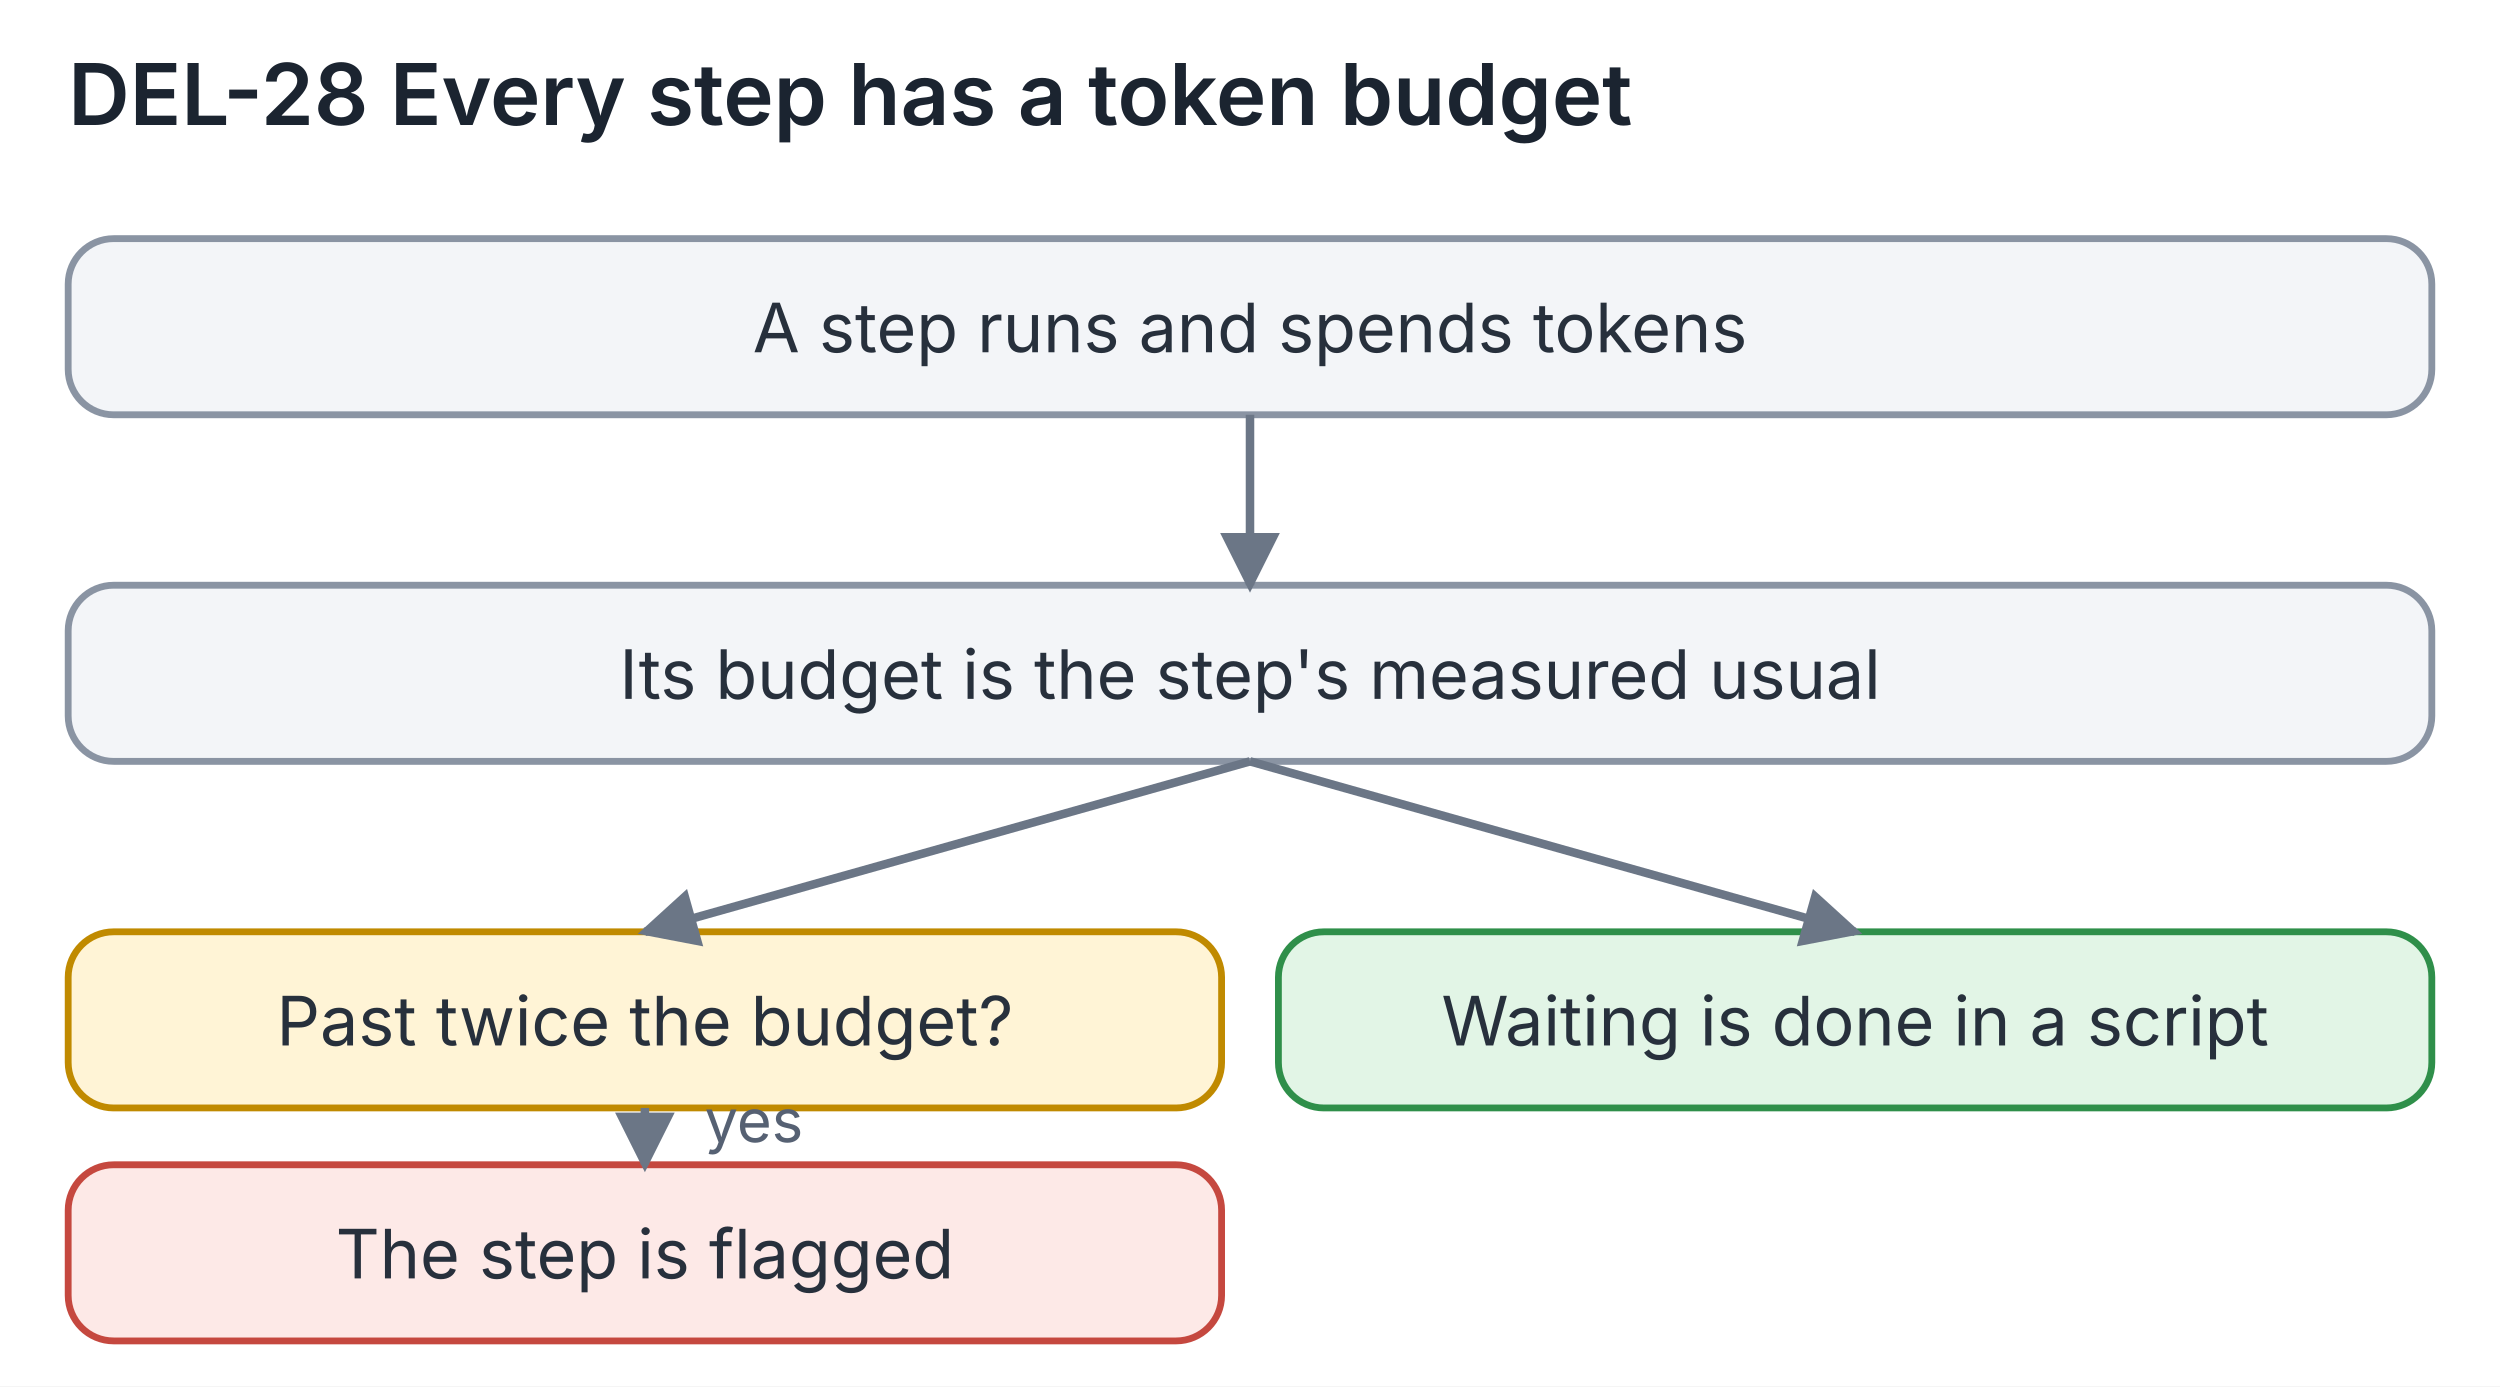
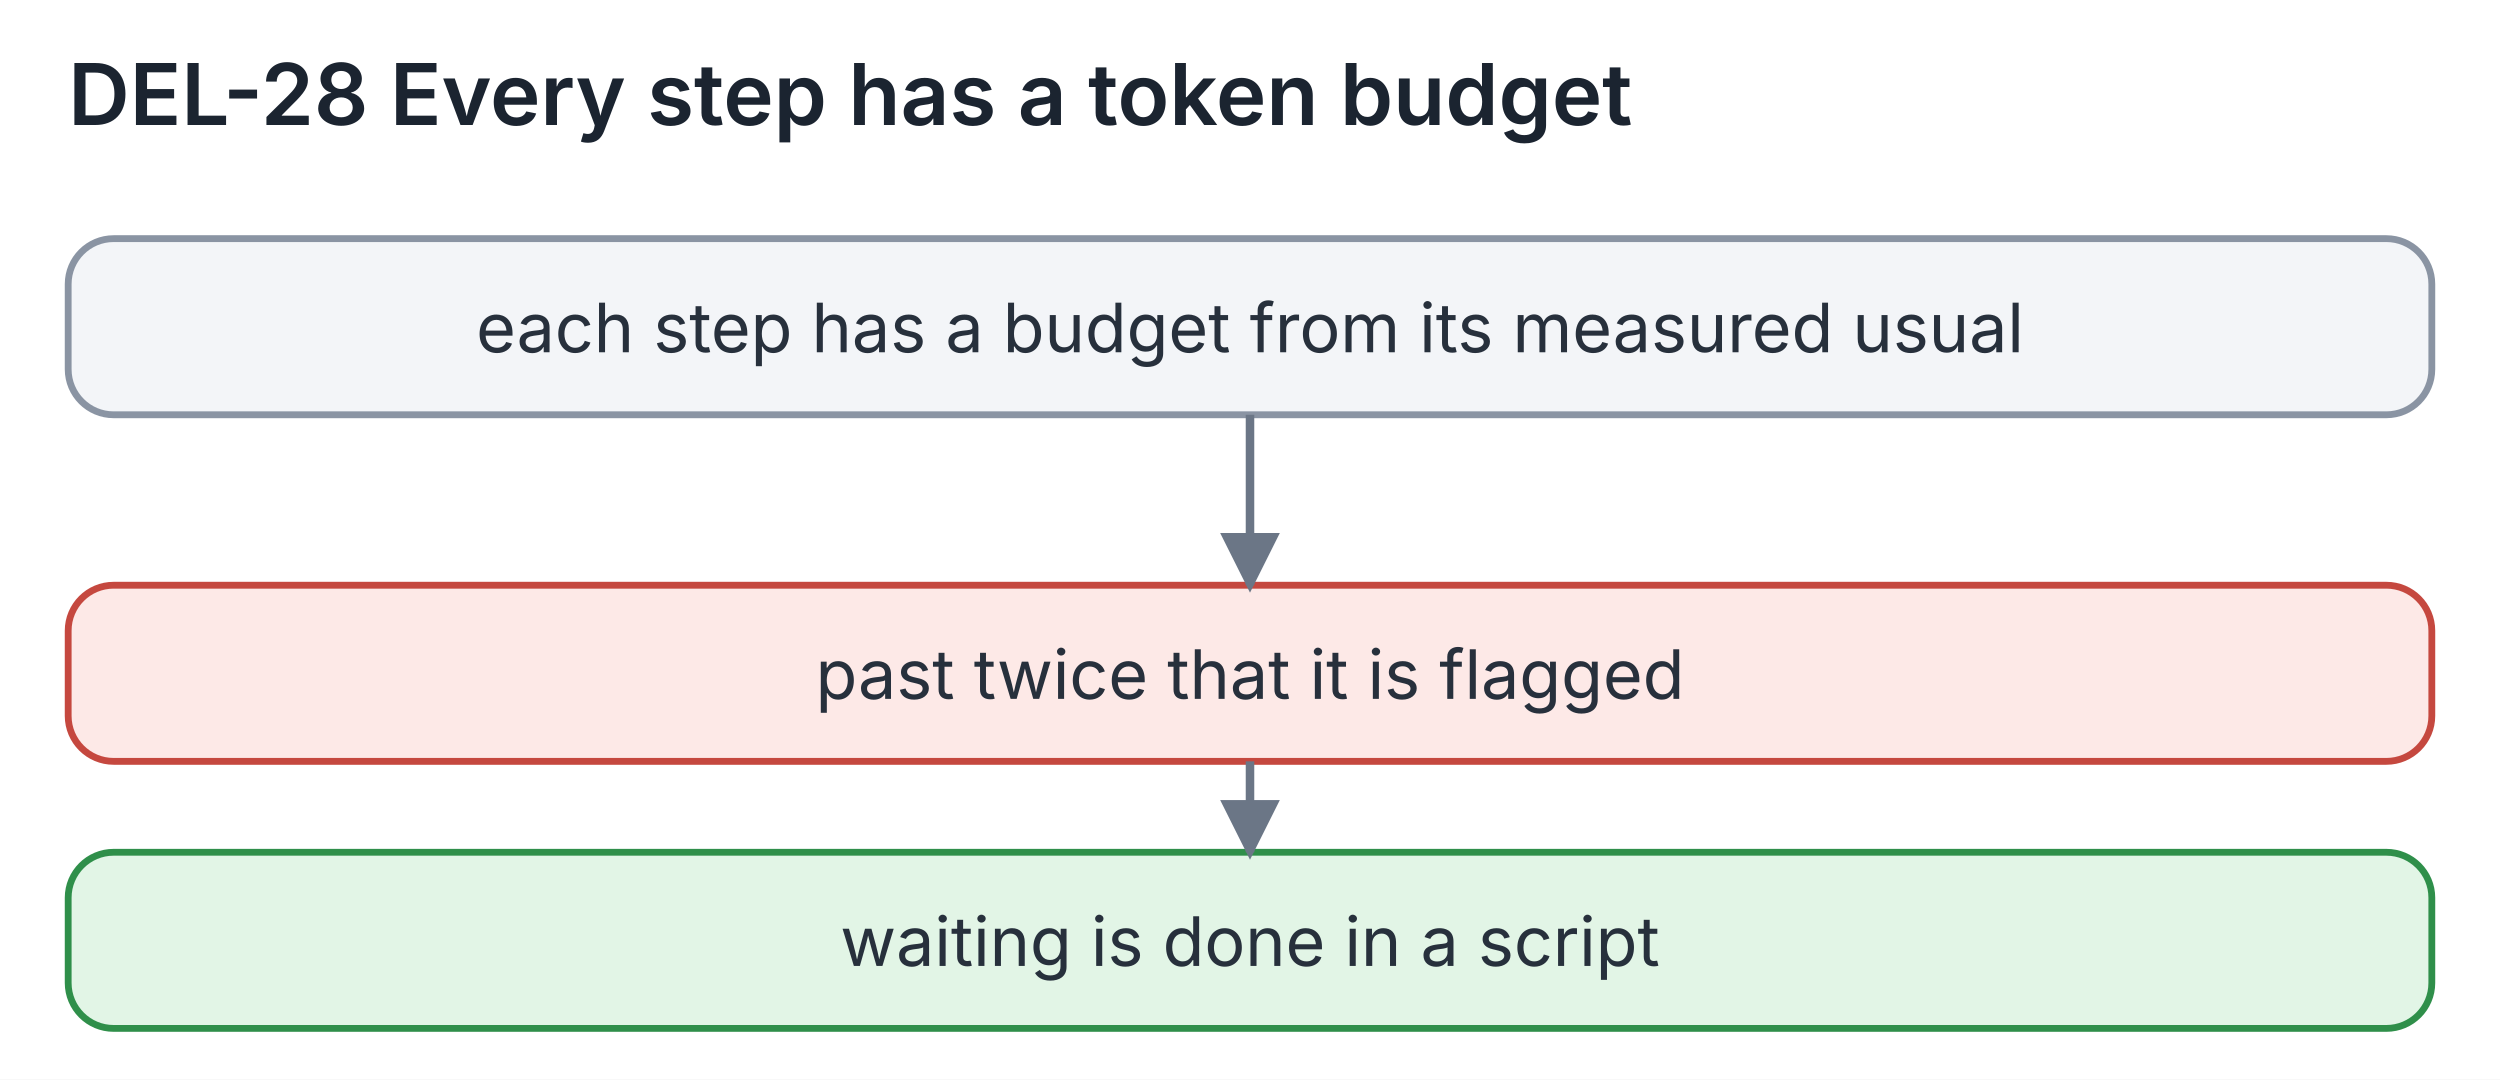
- <svg xmlns="http://www.w3.org/2000/svg" viewBox="0 0 440 244" width="440" role="img" aria-label="Flow of DEL-28 Every step has a token budget">
+ <svg xmlns="http://www.w3.org/2000/svg" viewBox="0 0 440 190" width="440" role="img" aria-label="Flow of DEL-28 Every step has a token budget">
  <style>
.f-t{font:600 15px system-ui,-apple-system,Segoe UI,sans-serif;fill:#1b2430}
.f-h{font:600 11px system-ui,-apple-system,Segoe UI,sans-serif;fill:#566173;letter-spacing:.05em}
.f-s{font:400 12px system-ui,-apple-system,Segoe UI,sans-serif;fill:#27303c}
.f-x{font:400 10.5px system-ui,-apple-system,Segoe UI,sans-serif;fill:#566173}
.f-you{fill:#e4eeff;stroke:#3b6fd6}
.f-step{fill:#f3f5f8;stroke:#8a94a3}
.f-gate{fill:#fff4d6;stroke:#c08a00}
.f-ok{fill:#e2f5e6;stroke:#2f8f4a}
.f-find{fill:#fde9e7;stroke:#c5483f}
.f-bg{fill:#ffffff}
.f-a{stroke:#6b7686;stroke-width:1.5;fill:none}
.f-ah{fill:#6b7686}
@media (prefers-color-scheme: dark){
.f-t{fill:#eef2f6}.f-h,.f-x{fill:#a3afbf}.f-s{fill:#e1e7ee}
.f-step{fill:#222b36;stroke:#5c6b7d}.f-you{fill:#162a4f;stroke:#6d9bf0}
.f-gate{fill:#3a2e0d;stroke:#d9a521}.f-find{fill:#3d1c1a;stroke:#e0736a}
.f-ok{fill:#153420;stroke:#4fb56c}.f-bg{fill:#12171d}.f-a{stroke:#9aa7b8}.f-ah{fill:#9aa7b8}
}

.k-shipped{stroke:#8a94a3;stroke-width:1.5}.k-v20{stroke:#d9822b;stroke-width:5}.k-planned{stroke:#8a5cd6;stroke-width:5;stroke-dasharray:10 6}
.p-shipped{fill:#2f8f4a}.p-v20{fill:#d9822b}.p-planned{fill:#8a5cd6}
.f-pill{font:700 10.5px system-ui,-apple-system,Segoe UI,sans-serif;fill:#ffffff}
@media (prefers-color-scheme: dark){.k-shipped{stroke:#5c6b7d}.k-v20{stroke:#f0a050}.k-planned{stroke:#b08cf0}.p-shipped{fill:#3d9c58}.p-v20{fill:#c46f1c}.p-planned{fill:#7a4cc6}}
</style>
  <defs>
    <marker id="ah" viewBox="0 0 8 8" refX="7" refY="4" markerWidth="7" markerHeight="7" orient="auto-start-reverse">
      <path d="M0 0 L8 4 L0 8 z" class="f-ah" />
    </marker>
  </defs>
-   <rect width="440" height="244" class="f-bg" />
+   <rect width="440" height="190" class="f-bg" />
  <text x="12" y="22" class="f-t">DEL-28 Every step has a token budget</text>
  <rect x="12.0" y="42" width="416.0" height="31" rx="8" class="f-step" stroke-width="1.2" />
-   <text x="220.0" y="62" text-anchor="middle" class="f-s">A step runs and spends tokens</text>
-   <rect x="12.0" y="103" width="416.0" height="31" rx="8" class="f-step" stroke-width="1.2" />
-   <text x="220.0" y="123" text-anchor="middle" class="f-s">Its budget is the step's measured usual</text>
-   <rect x="12.0" y="164" width="203.0" height="31" rx="8" class="f-gate" stroke-width="1.2" />
-   <text x="113.5" y="184" text-anchor="middle" class="f-s">Past twice the budget?</text>
-   <rect x="225.0" y="164" width="203.0" height="31" rx="8" class="f-ok" stroke-width="1.2" />
-   <text x="326.5" y="184" text-anchor="middle" class="f-s">Waiting is done in a script</text>
-   <rect x="12.0" y="205" width="203.0" height="31" rx="8" class="f-find" stroke-width="1.2" />
-   <text x="113.5" y="225" text-anchor="middle" class="f-s">The step is flagged</text>
+   <text x="220.0" y="62" text-anchor="middle" class="f-s">each step has a budget from its measured usual</text>
+   <rect x="12.0" y="103" width="416.0" height="31" rx="8" class="f-find" stroke-width="1.2" />
+   <text x="220.0" y="123" text-anchor="middle" class="f-s">past twice that it is flagged</text>
+   <rect x="12.0" y="150" width="416.0" height="31" rx="8" class="f-ok" stroke-width="1.2" />
+   <text x="220.0" y="170" text-anchor="middle" class="f-s">waiting is done in a script</text>
  <path d="M220.0 73.0 L220.0 103.0" class="f-a" marker-end="url(#ah)" />
-   <path d="M220.0 134.0 L113.5 164.0" class="f-a" marker-end="url(#ah)" />
-   <path d="M220.0 134.0 L326.5 164.0" class="f-a" marker-end="url(#ah)" />
-   <path d="M113.5 195.0 L113.5 205.0" class="f-a" marker-end="url(#ah)" />
-   <text x="124" y="201.0" text-anchor="start" class="f-x">yes</text>
+   <path d="M220.0 134.0 L220.0 150.0" class="f-a" marker-end="url(#ah)" />
</svg>
